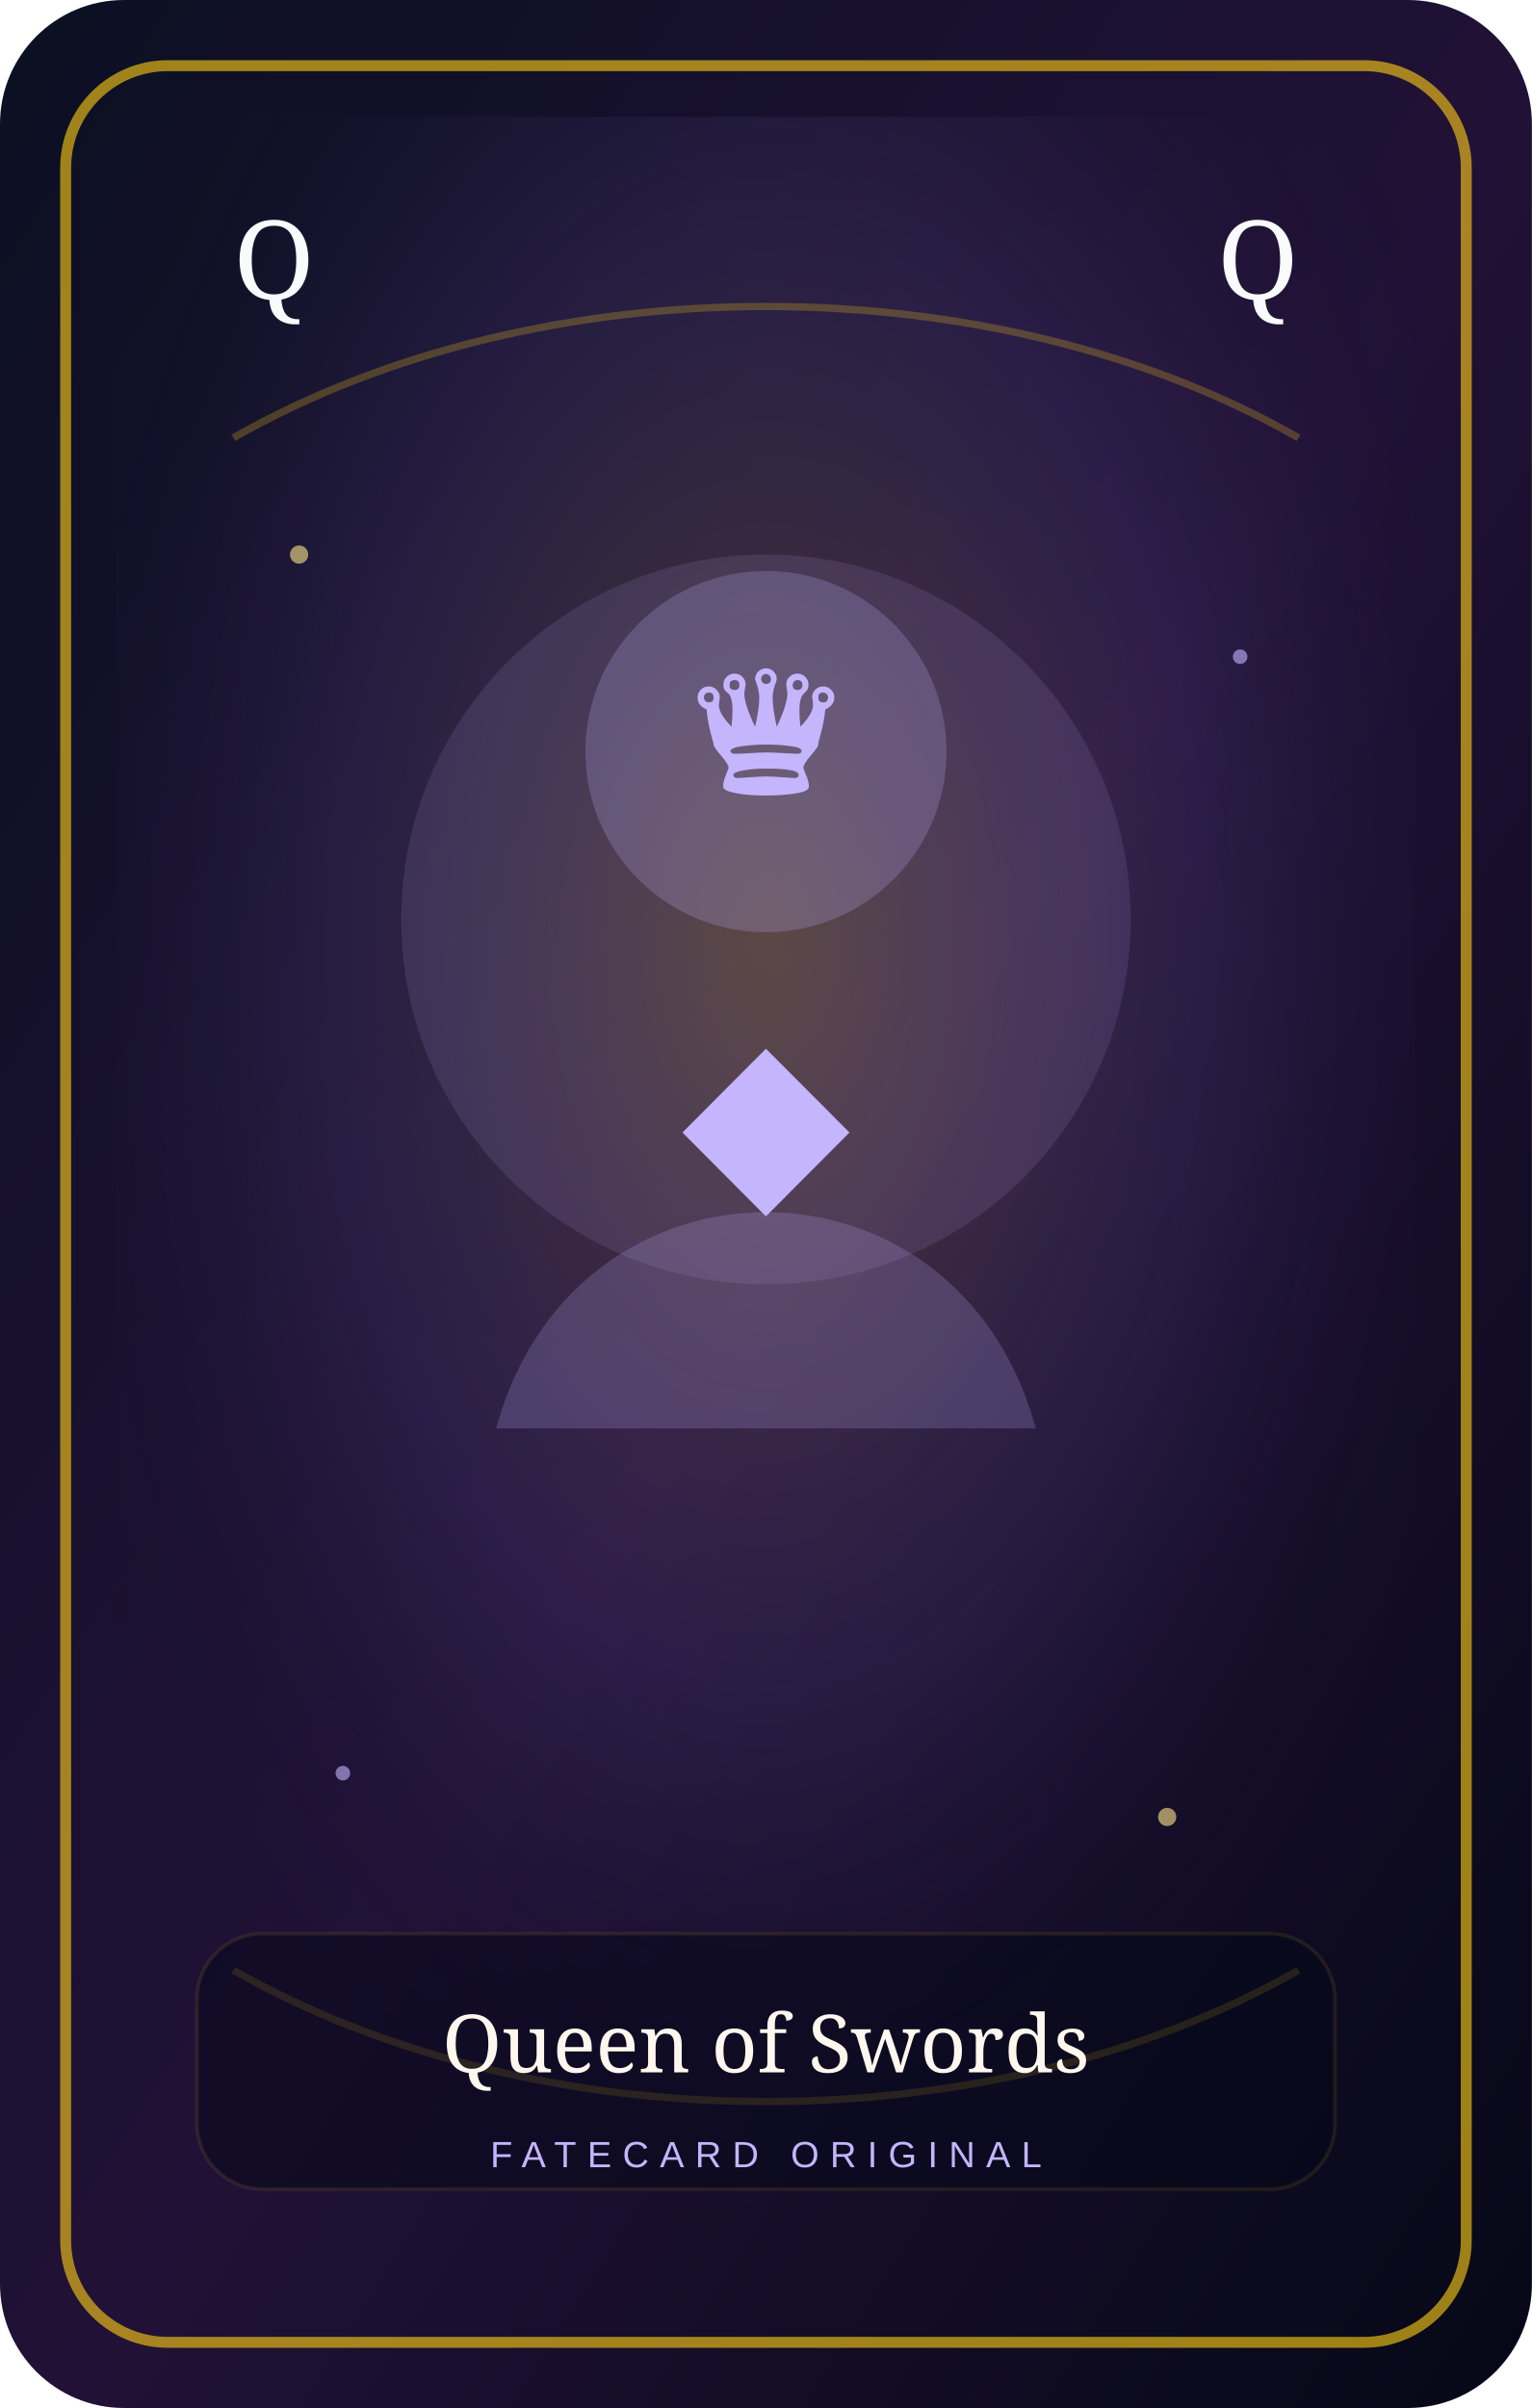
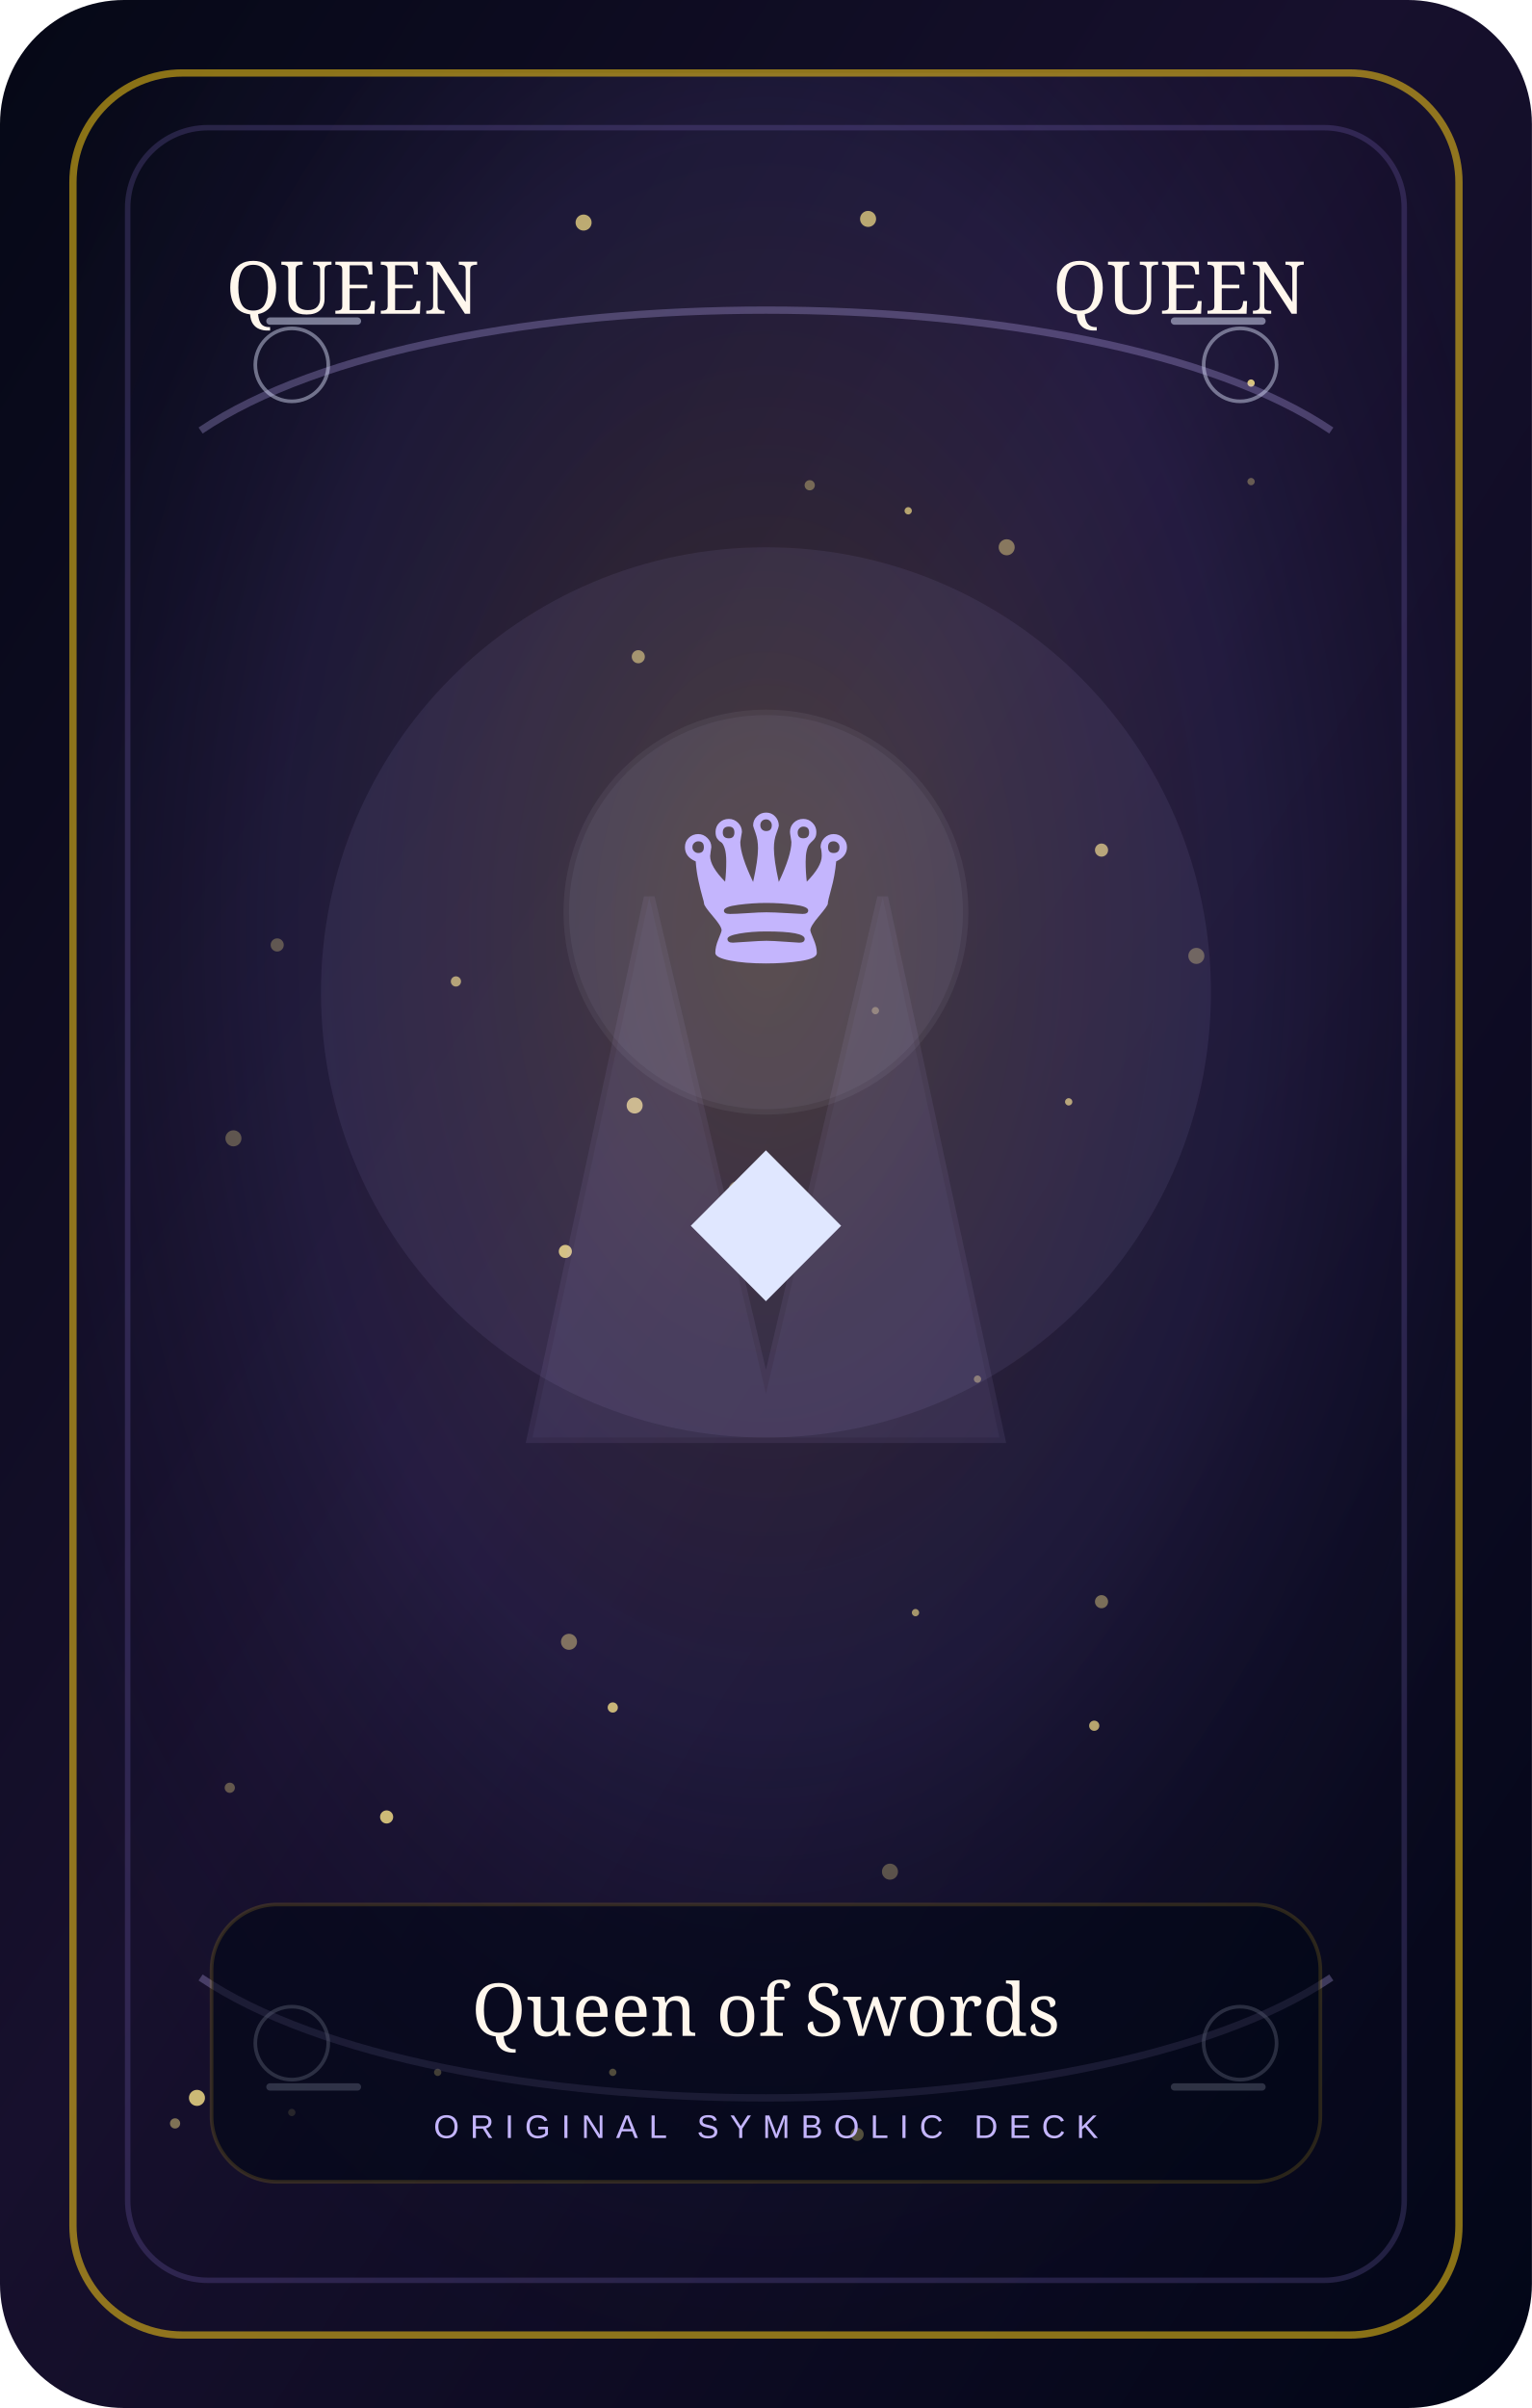
<svg xmlns="http://www.w3.org/2000/svg" width="420" height="660" viewBox="0 0 420 660" role="img" aria-label="Queen of Swords">
  <defs>
-     <linearGradient id="bg-minor_swords_queen" x1="0" y1="0" x2="1" y2="1">
-       <stop offset="0%" stop-color="#0b1022" />
-       <stop offset="52%" stop-color="#211136" />
-       <stop offset="100%" stop-color="#050816" />
+     <linearGradient id="bg" x1="0" y1="0" x2="1" y2="1">
+       <stop offset="0%" stop-color="#050816" />
+       <stop offset="45%" stop-color="#17102d" />
+       <stop offset="100%" stop-color="#020617" />
    </linearGradient>
-     <radialGradient id="glow-minor_swords_queen" cx="50%" cy="38%" r="62%">
-       <stop offset="0%" stop-color="#facc15" stop-opacity=".22" />
-       <stop offset="55%" stop-color="#a78bfa" stop-opacity=".10" />
-       <stop offset="100%" stop-color="#000000" stop-opacity="0" />
+     <radialGradient id="aura" cx="50%" cy="38%" r="68%">
+       <stop offset="0%" stop-color="#facc15" stop-opacity=".18" />
+       <stop offset="52%" stop-color="#a78bfa" stop-opacity=".10" />
+       <stop offset="100%" stop-color="#020617" stop-opacity="0" />
    </radialGradient>
-     <filter id="soft-minor_swords_queen" x="-20%" y="-20%" width="140%" height="140%">
-       <feGaussianBlur stdDeviation="4" />
+     <filter id="glow" x="-30%" y="-30%" width="160%" height="160%">
+       <feDropShadow dx="0" dy="0" stdDeviation="6" flood-color="#c4b5fd" flood-opacity=".42" />
    </filter>
  </defs>
-   <rect width="420" height="660" rx="34" fill="url(#bg-minor_swords_queen)" />
-   <rect x="18" y="18" width="384" height="624" rx="28" fill="none" stroke="#facc15" stroke-opacity=".62" stroke-width="3" />
-   <rect x="32" y="32" width="356" height="596" rx="22" fill="url(#glow-minor_swords_queen)" />
-   <path d="M64 120 C148 72, 272 72, 356 120 M64 540 C148 588, 272 588, 356 540" fill="none" stroke="#facc15" stroke-opacity=".24" stroke-width="2" />
-   <g opacity=".6">
-     <circle cx="82" cy="152" r="2.5" fill="#fde68a" />
-     <circle cx="340" cy="180" r="2" fill="#c4b5fd" />
-     <circle cx="320" cy="498" r="2.5" fill="#fde68a" />
-     <circle cx="94" cy="486" r="2" fill="#c4b5fd" />
-   </g>
-   <circle cx="210" cy="252" r="100" fill="#c4b5fd" opacity=".12" />
-   <path d="M138 390 C160 315, 260 315, 282 390 Z" fill="#c4b5fd" opacity=".20" stroke="#c4b5fd" stroke-width="3" />
-   <circle cx="210" cy="206" r="48" fill="#c4b5fd" opacity=".22" stroke="#c4b5fd" stroke-width="3" />
-   <text x="210" y="218" text-anchor="middle" font-size="54" font-family="Georgia, serif" fill="#c4b5fd">♛</text>
-   <text x="210" y="326" text-anchor="middle" font-size="60" font-family="Georgia, serif" fill="#c4b5fd">◆</text>
-   <text x="64" y="82" font-size="30" font-family="Georgia, serif" fill="#f8fafc">Q</text>
-   <text x="356" y="82" text-anchor="end" font-size="30" font-family="Georgia, serif" fill="#f8fafc">Q</text>
-   <rect x="54" y="530" width="312" height="70" rx="18" fill="#020617" opacity=".48" stroke="#facc15" stroke-opacity=".20" />
-   <text x="210" y="568" text-anchor="middle" font-size="22" font-family="Georgia, serif" fill="#fff7ed">Queen of Swords</text>
-   <text x="210" y="594" text-anchor="middle" font-size="10" font-family="Arial, sans-serif" letter-spacing="3" fill="#c4b5fd">FATECARD ORIGINAL</text>
+   <rect width="420" height="660" rx="34" fill="url(#bg)" />
+   <rect x="20" y="20" width="380" height="620" rx="30" fill="url(#aura)" stroke="#facc15" stroke-opacity=".54" stroke-width="2" />
+   <rect x="35" y="35" width="350" height="590" rx="22" fill="none" stroke="#a78bfa" stroke-opacity=".18" stroke-width="1.5" />
+   <circle cx="168" cy="468" r="1.4" fill="#fde68a" opacity="0.76" />
+   <circle cx="106" cy="498" r="1.8" fill="#fde68a" opacity="0.79" />
+   <circle cx="63" cy="490" r="1.4" fill="#fde68a" opacity="0.33" />
+   <circle cx="238" cy="60" r="2.2" fill="#fde68a" opacity="0.69" />
+   <circle cx="240" cy="277" r="1.0" fill="#fde68a" opacity="0.37" />
+   <circle cx="293" cy="302" r="1.0" fill="#fde68a" opacity="0.67" />
+   <circle cx="202" cy="326" r="2.2" fill="#fde68a" opacity="0.42" />
+   <circle cx="120" cy="568" r="1.0" fill="#fde68a" opacity="0.65" />
+   <circle cx="302" cy="233" r="1.8" fill="#fde68a" opacity="0.67" />
+   <circle cx="276" cy="150" r="2.2" fill="#fde68a" opacity="0.44" />
+   <circle cx="300" cy="473" r="1.4" fill="#fde68a" opacity="0.69" />
+   <circle cx="160" cy="61" r="2.2" fill="#fde68a" opacity="0.71" />
+   <circle cx="125" cy="269" r="1.4" fill="#fde68a" opacity="0.65" />
+   <circle cx="302" cy="439" r="1.8" fill="#fde68a" opacity="0.42" />
+   <circle cx="249" cy="140" r="1.0" fill="#fde68a" opacity="0.66" />
+   <circle cx="182" cy="557" r="1.0" fill="#fde68a" opacity="0.73" />
+   <circle cx="244" cy="513" r="2.2" fill="#fde68a" opacity="0.30" />
+   <circle cx="155" cy="343" r="1.8" fill="#fde68a" opacity="0.81" />
+   <circle cx="328" cy="262" r="2.2" fill="#fde68a" opacity="0.33" />
+   <circle cx="343" cy="132" r="1.0" fill="#fde68a" opacity="0.33" />
+   <circle cx="175" cy="180" r="1.8" fill="#fde68a" opacity="0.56" />
+   <circle cx="251" cy="442" r="1.0" fill="#fde68a" opacity="0.60" />
+   <circle cx="48" cy="582" r="1.4" fill="#fde68a" opacity="0.46" />
+   <circle cx="64" cy="312" r="2.2" fill="#fde68a" opacity="0.30" />
+   <circle cx="222" cy="133" r="1.4" fill="#fde68a" opacity="0.36" />
+   <circle cx="54" cy="575" r="2.2" fill="#fde68a" opacity="0.79" />
+   <circle cx="76" cy="259" r="1.8" fill="#fde68a" opacity="0.30" />
+   <circle cx="174" cy="303" r="2.2" fill="#fde68a" opacity="0.77" />
+   <circle cx="268" cy="378" r="1.0" fill="#fde68a" opacity="0.42" />
+   <circle cx="80" cy="579" r="1.0" fill="#fde68a" opacity="0.34" />
+   <circle cx="168" cy="568" r="1.0" fill="#fde68a" opacity="0.81" />
+   <circle cx="343" cy="105" r="1.0" fill="#fde68a" opacity="0.83" />
+   <circle cx="156" cy="450" r="2.2" fill="#fde68a" opacity="0.43" />
+   <circle cx="235" cy="585" r="1.8" fill="#fde68a" opacity="0.84" />
+   <path d="M55 118 C120 74 300 74 365 118" fill="none" stroke="#c4b5fd" stroke-opacity=".28" stroke-width="2" />
+   <path d="M55 542 C120 586 300 586 365 542" fill="none" stroke="#c4b5fd" stroke-opacity=".28" stroke-width="2" />
+   <path d="M74 88 L98 88 M322 88 L346 88 M74 572 L98 572 M322 572 L346 572" stroke="#e0e7ff" stroke-opacity=".50" stroke-width="2" stroke-linecap="round" />
+   <circle cx="80" cy="100" r="10" fill="none" stroke="#e0e7ff" stroke-opacity=".45" />
+   <circle cx="340" cy="100" r="10" fill="none" stroke="#e0e7ff" stroke-opacity=".45" />
+   <circle cx="80" cy="560" r="10" fill="none" stroke="#e0e7ff" stroke-opacity=".45" />
+   <circle cx="340" cy="560" r="10" fill="none" stroke="#e0e7ff" stroke-opacity=".45" />
+   <circle cx="210" cy="272" r="122" fill="#c4b5fd" opacity=".08" />
+   <path d="M146 394 L178 246 L210 382 L242 246 L274 394 Z" fill="#c4b5fd" opacity=".12" stroke="#c4b5fd" stroke-width="3" stroke-opacity=".68" />
+   <circle cx="210" cy="250" r="54" fill="#e0e7ff" opacity=".11" stroke="#e0e7ff" stroke-width="3" stroke-opacity=".55" />
+   <text x="210" y="264" text-anchor="middle" font-size="64" font-family="Georgia, serif" fill="#c4b5fd">♛</text>
+   <text x="210" y="350" text-anchor="middle" font-size="54" font-family="Georgia, serif" fill="#e0e7ff">◆</text>
+   <text x="62" y="86" font-size="20" font-family="Georgia, serif" fill="#fff7ed">QUEEN</text>
+   <text x="358" y="86" text-anchor="end" font-size="20" font-family="Georgia, serif" fill="#fff7ed">QUEEN</text>
+   <rect x="58" y="522" width="304" height="76" rx="18" fill="#020617" opacity=".62" stroke="#facc15" stroke-opacity=".24" />
+   <text x="210" y="558" text-anchor="middle" font-size="20" font-family="Georgia, serif" fill="#fff7ed">Queen of Swords</text>
+   <text x="210" y="586" text-anchor="middle" font-size="9" font-family="Arial, sans-serif" letter-spacing="3" fill="#c4b5fd">ORIGINAL SYMBOLIC DECK</text>
</svg>
